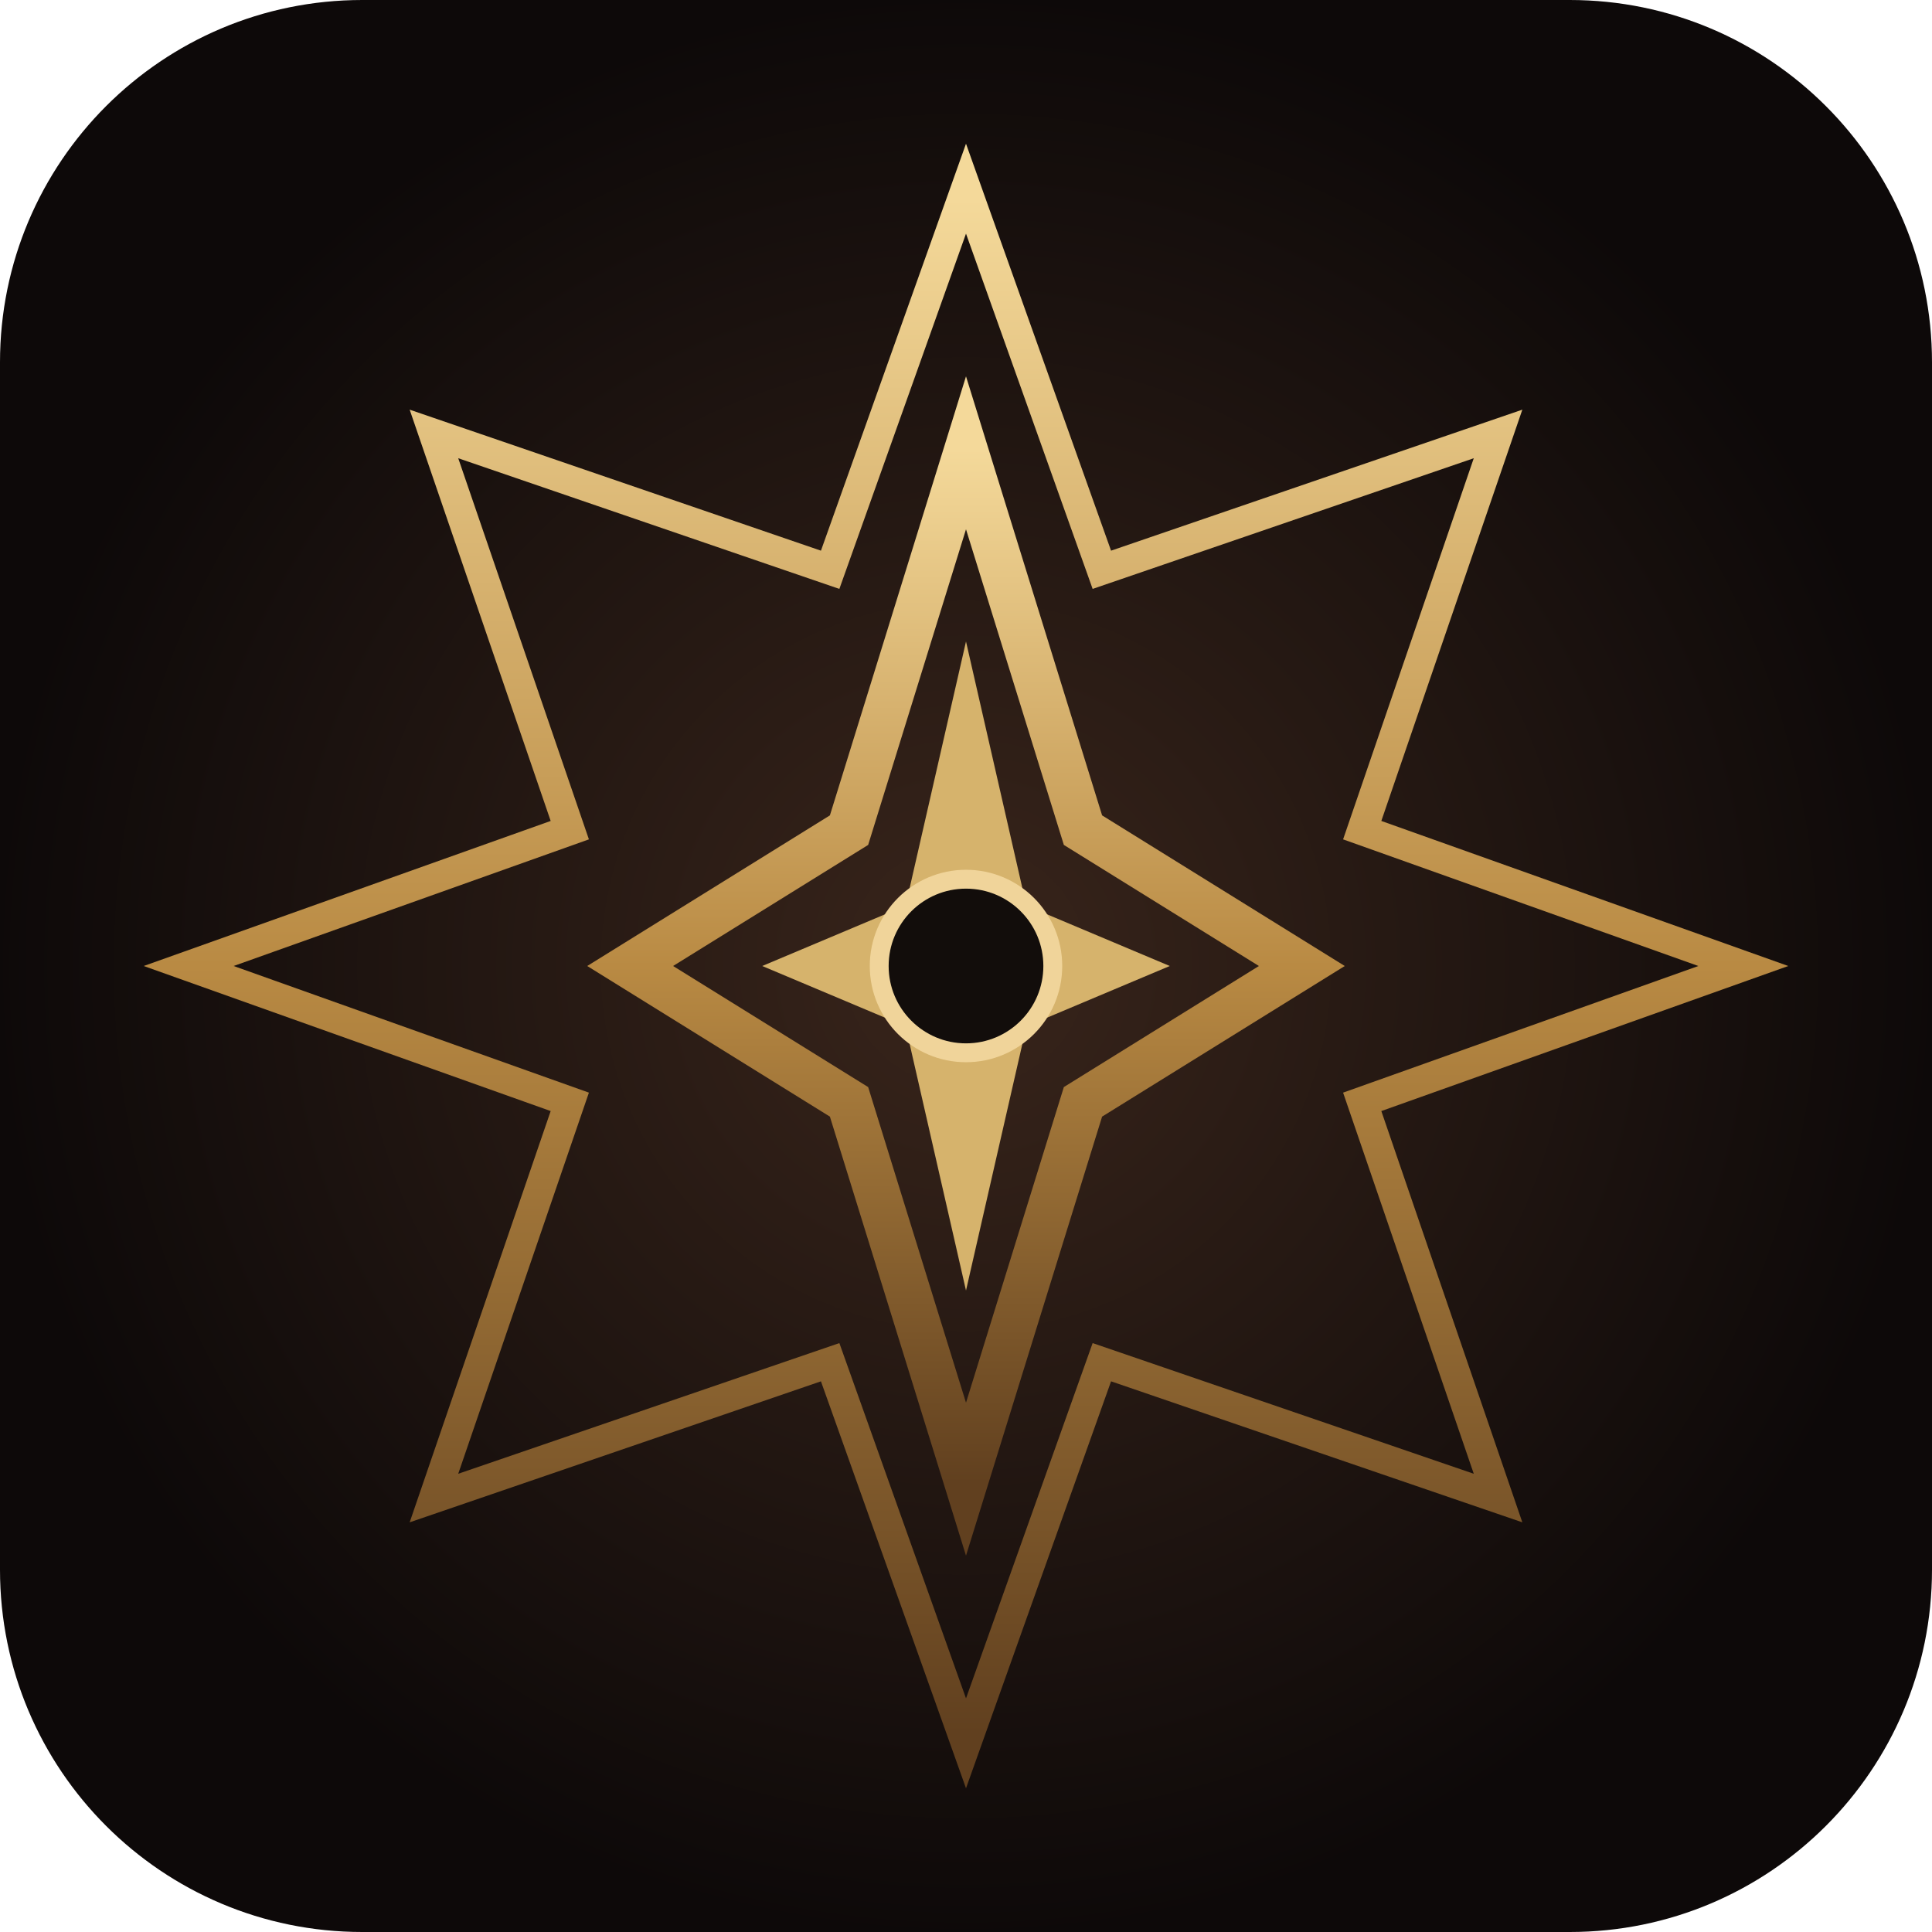
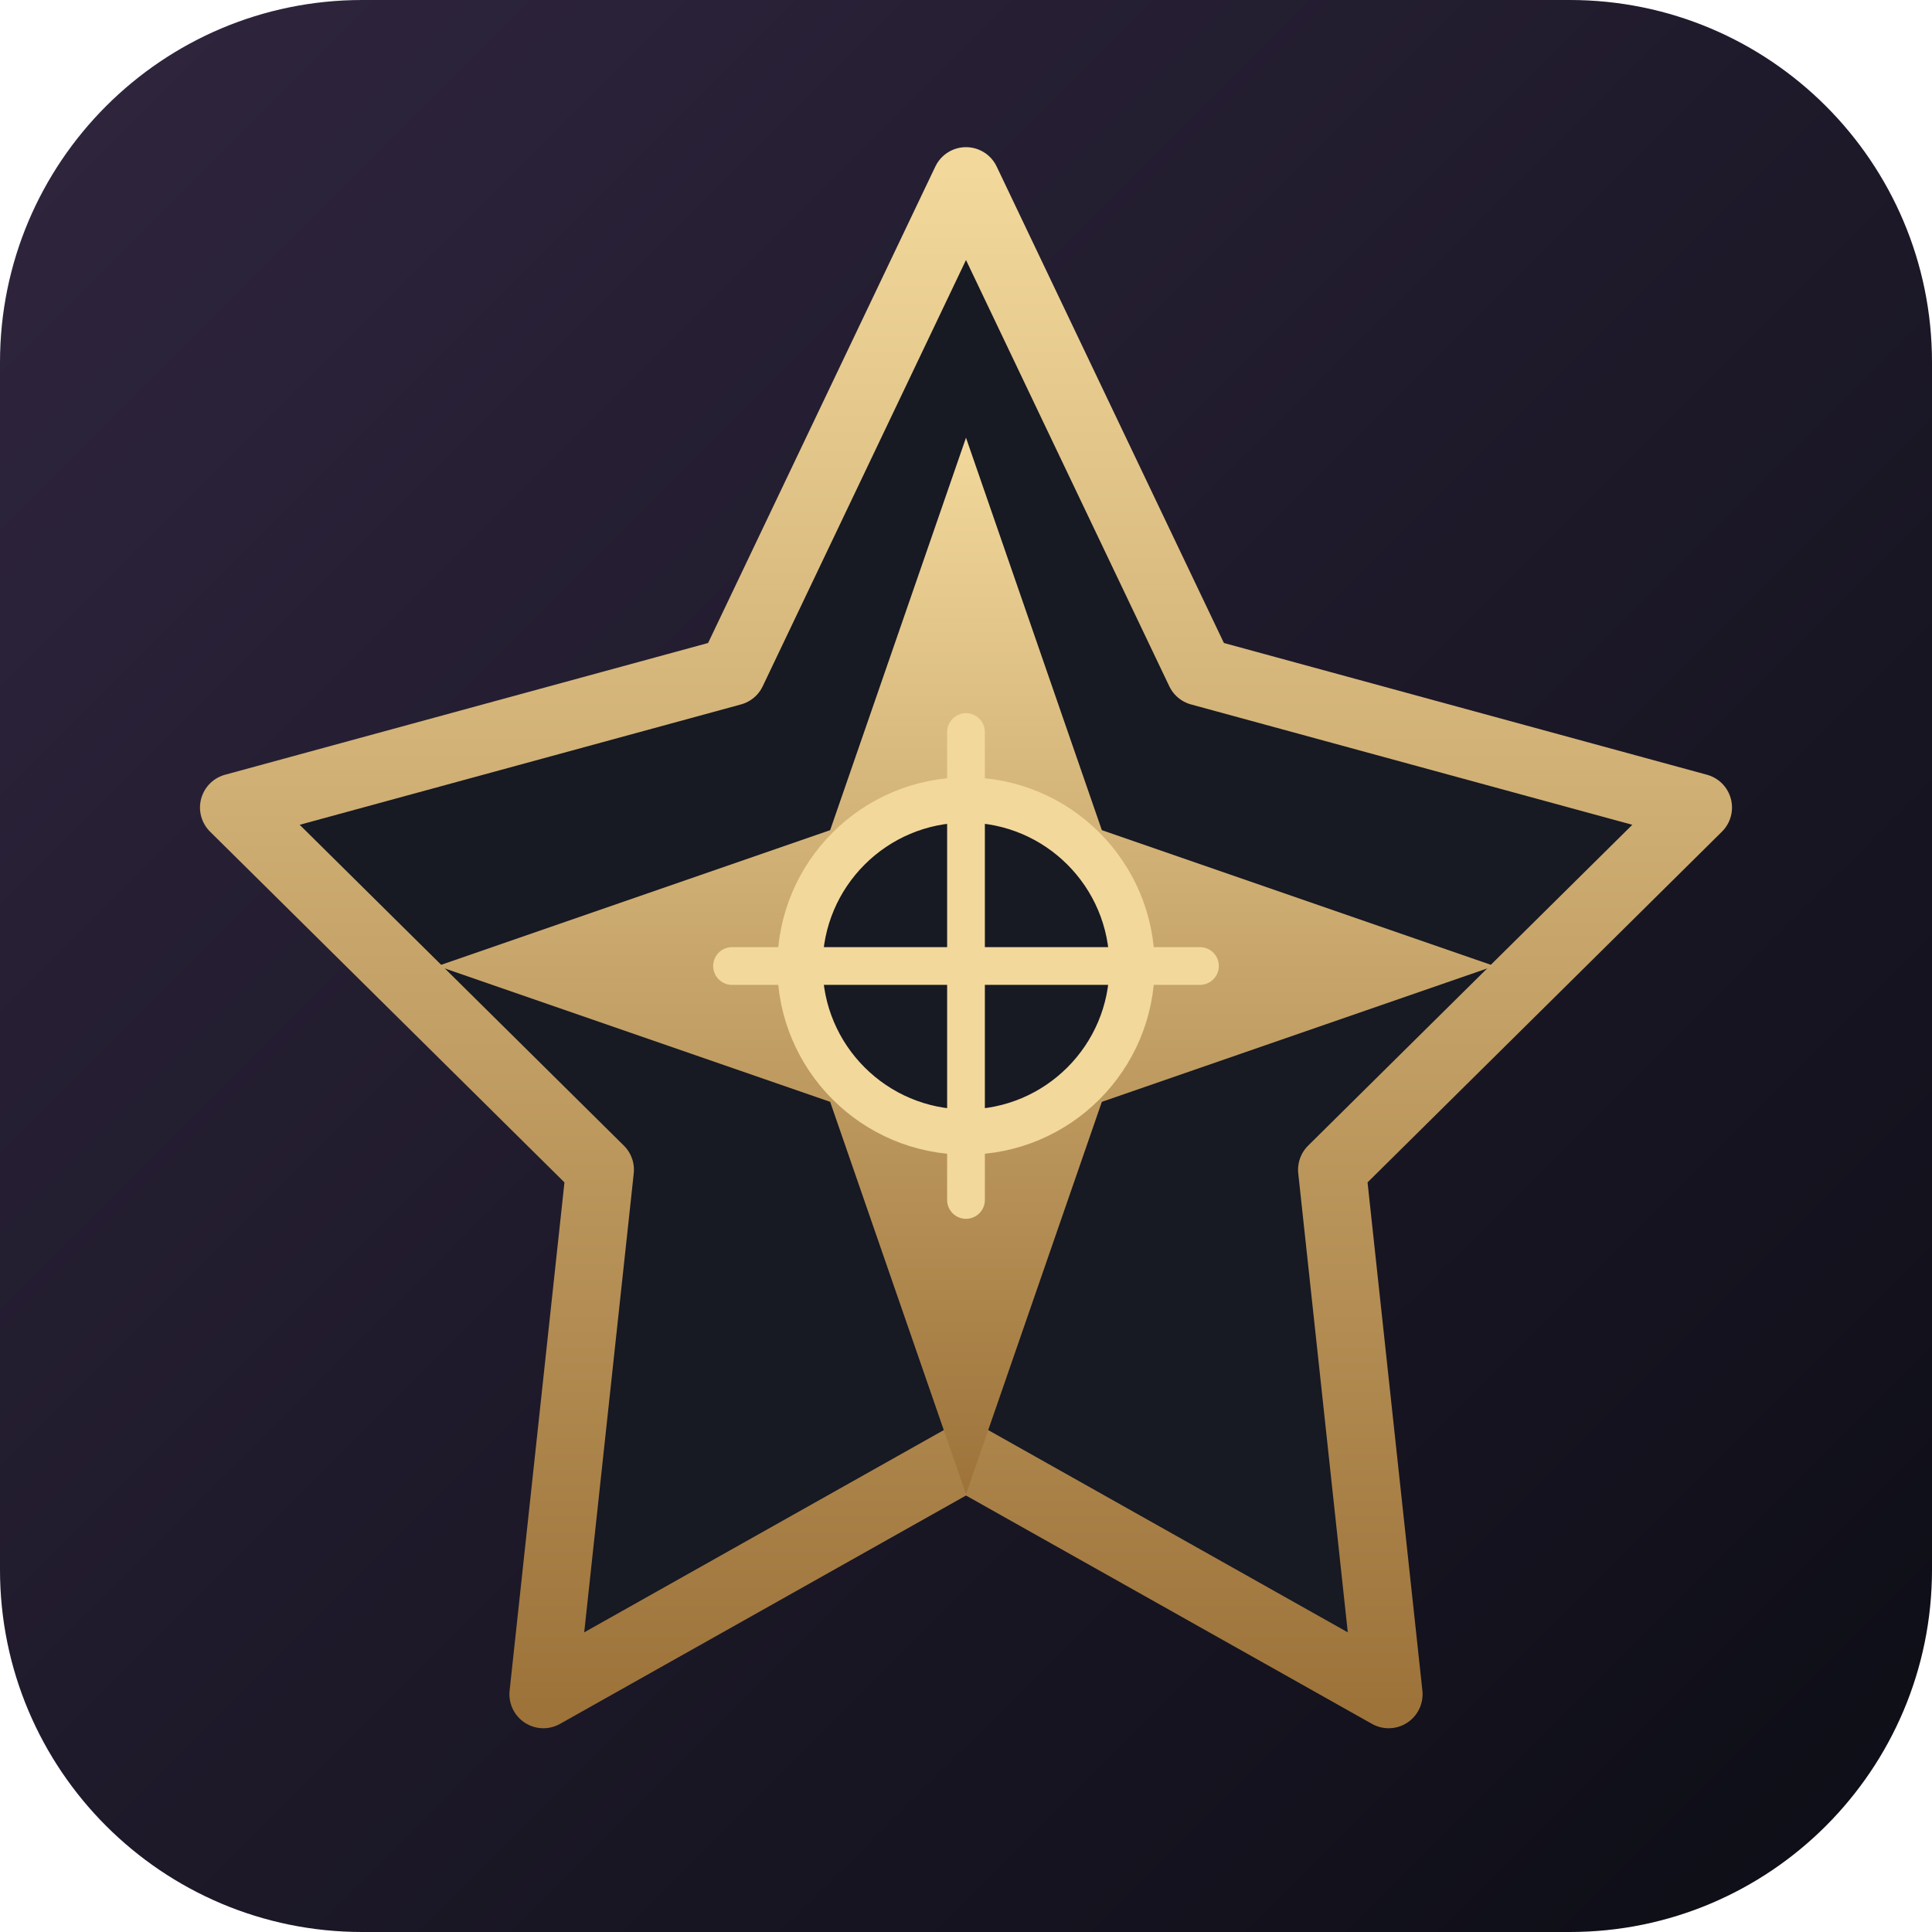
<svg xmlns="http://www.w3.org/2000/svg" viewBox="0 0 512 512">
  <defs>
-     <radialGradient id="bg">
-       <stop stop-color="#39251b" />
-       <stop offset="1" stop-color="#0d0909" />
-     </radialGradient>
-     <linearGradient id="gold" x2="0" y2="1">
-       <stop stop-color="#f4d99a" />
-       <stop offset=".5" stop-color="#b98a43" />
-       <stop offset="1" stop-color="#61401f" />
+     <linearGradient id="bg" x1="0" y1="0" x2="1" y2="1">
+       <stop stop-color="#30263f" />
+       <stop offset="1" stop-color="#0c0d15" />
+     </linearGradient>
+     <linearGradient id="gold" x1="0" y1="0" x2="0" y2="1">
+       <stop stop-color="#f2d89b" />
+       <stop offset="1" stop-color="#9d733a" />
    </linearGradient>
  </defs>
  <rect width="512" height="512" rx="96" fill="url(#bg)" />
-   <path d="M256 50 292 151 397 115 361 220 462 256 361 292 397 397 292 361 256 462 220 361 115 397 151 292 50 256 151 220 115 115 220 151Z" fill="none" stroke="url(#gold)" stroke-width="8" />
-   <path d="M256 120 287 220 345 256 287 292 256 392 225 292 167 256 225 220Z" fill="none" stroke="url(#gold)" stroke-width="12" />
-   <path d="M256 170 272 240 310 256 272 272 256 342 240 272 202 256 240 240Z" fill="#d6b36c" />
-   <circle cx="256" cy="256" r="23" fill="#120d0b" stroke="#f0d49a" stroke-width="5" />
+   <path d="M256 48 318 178 450 214 353 310 368 449 256 386 144 449 159 310 62 214 194 178Z" fill="#171923" stroke="url(#gold)" stroke-width="18" stroke-linejoin="round" />
+   <path d="M256 116 292 220 396 256 292 292 256 396 220 292 116 256 220 220Z" fill="url(#gold)" />
+   <circle cx="256" cy="256" r="44" fill="#171923" stroke="#f2d89b" stroke-width="12" />
+   <path d="M256 194v124M194 256h124" stroke="#f2d89b" stroke-width="10" stroke-linecap="round" />
</svg>
